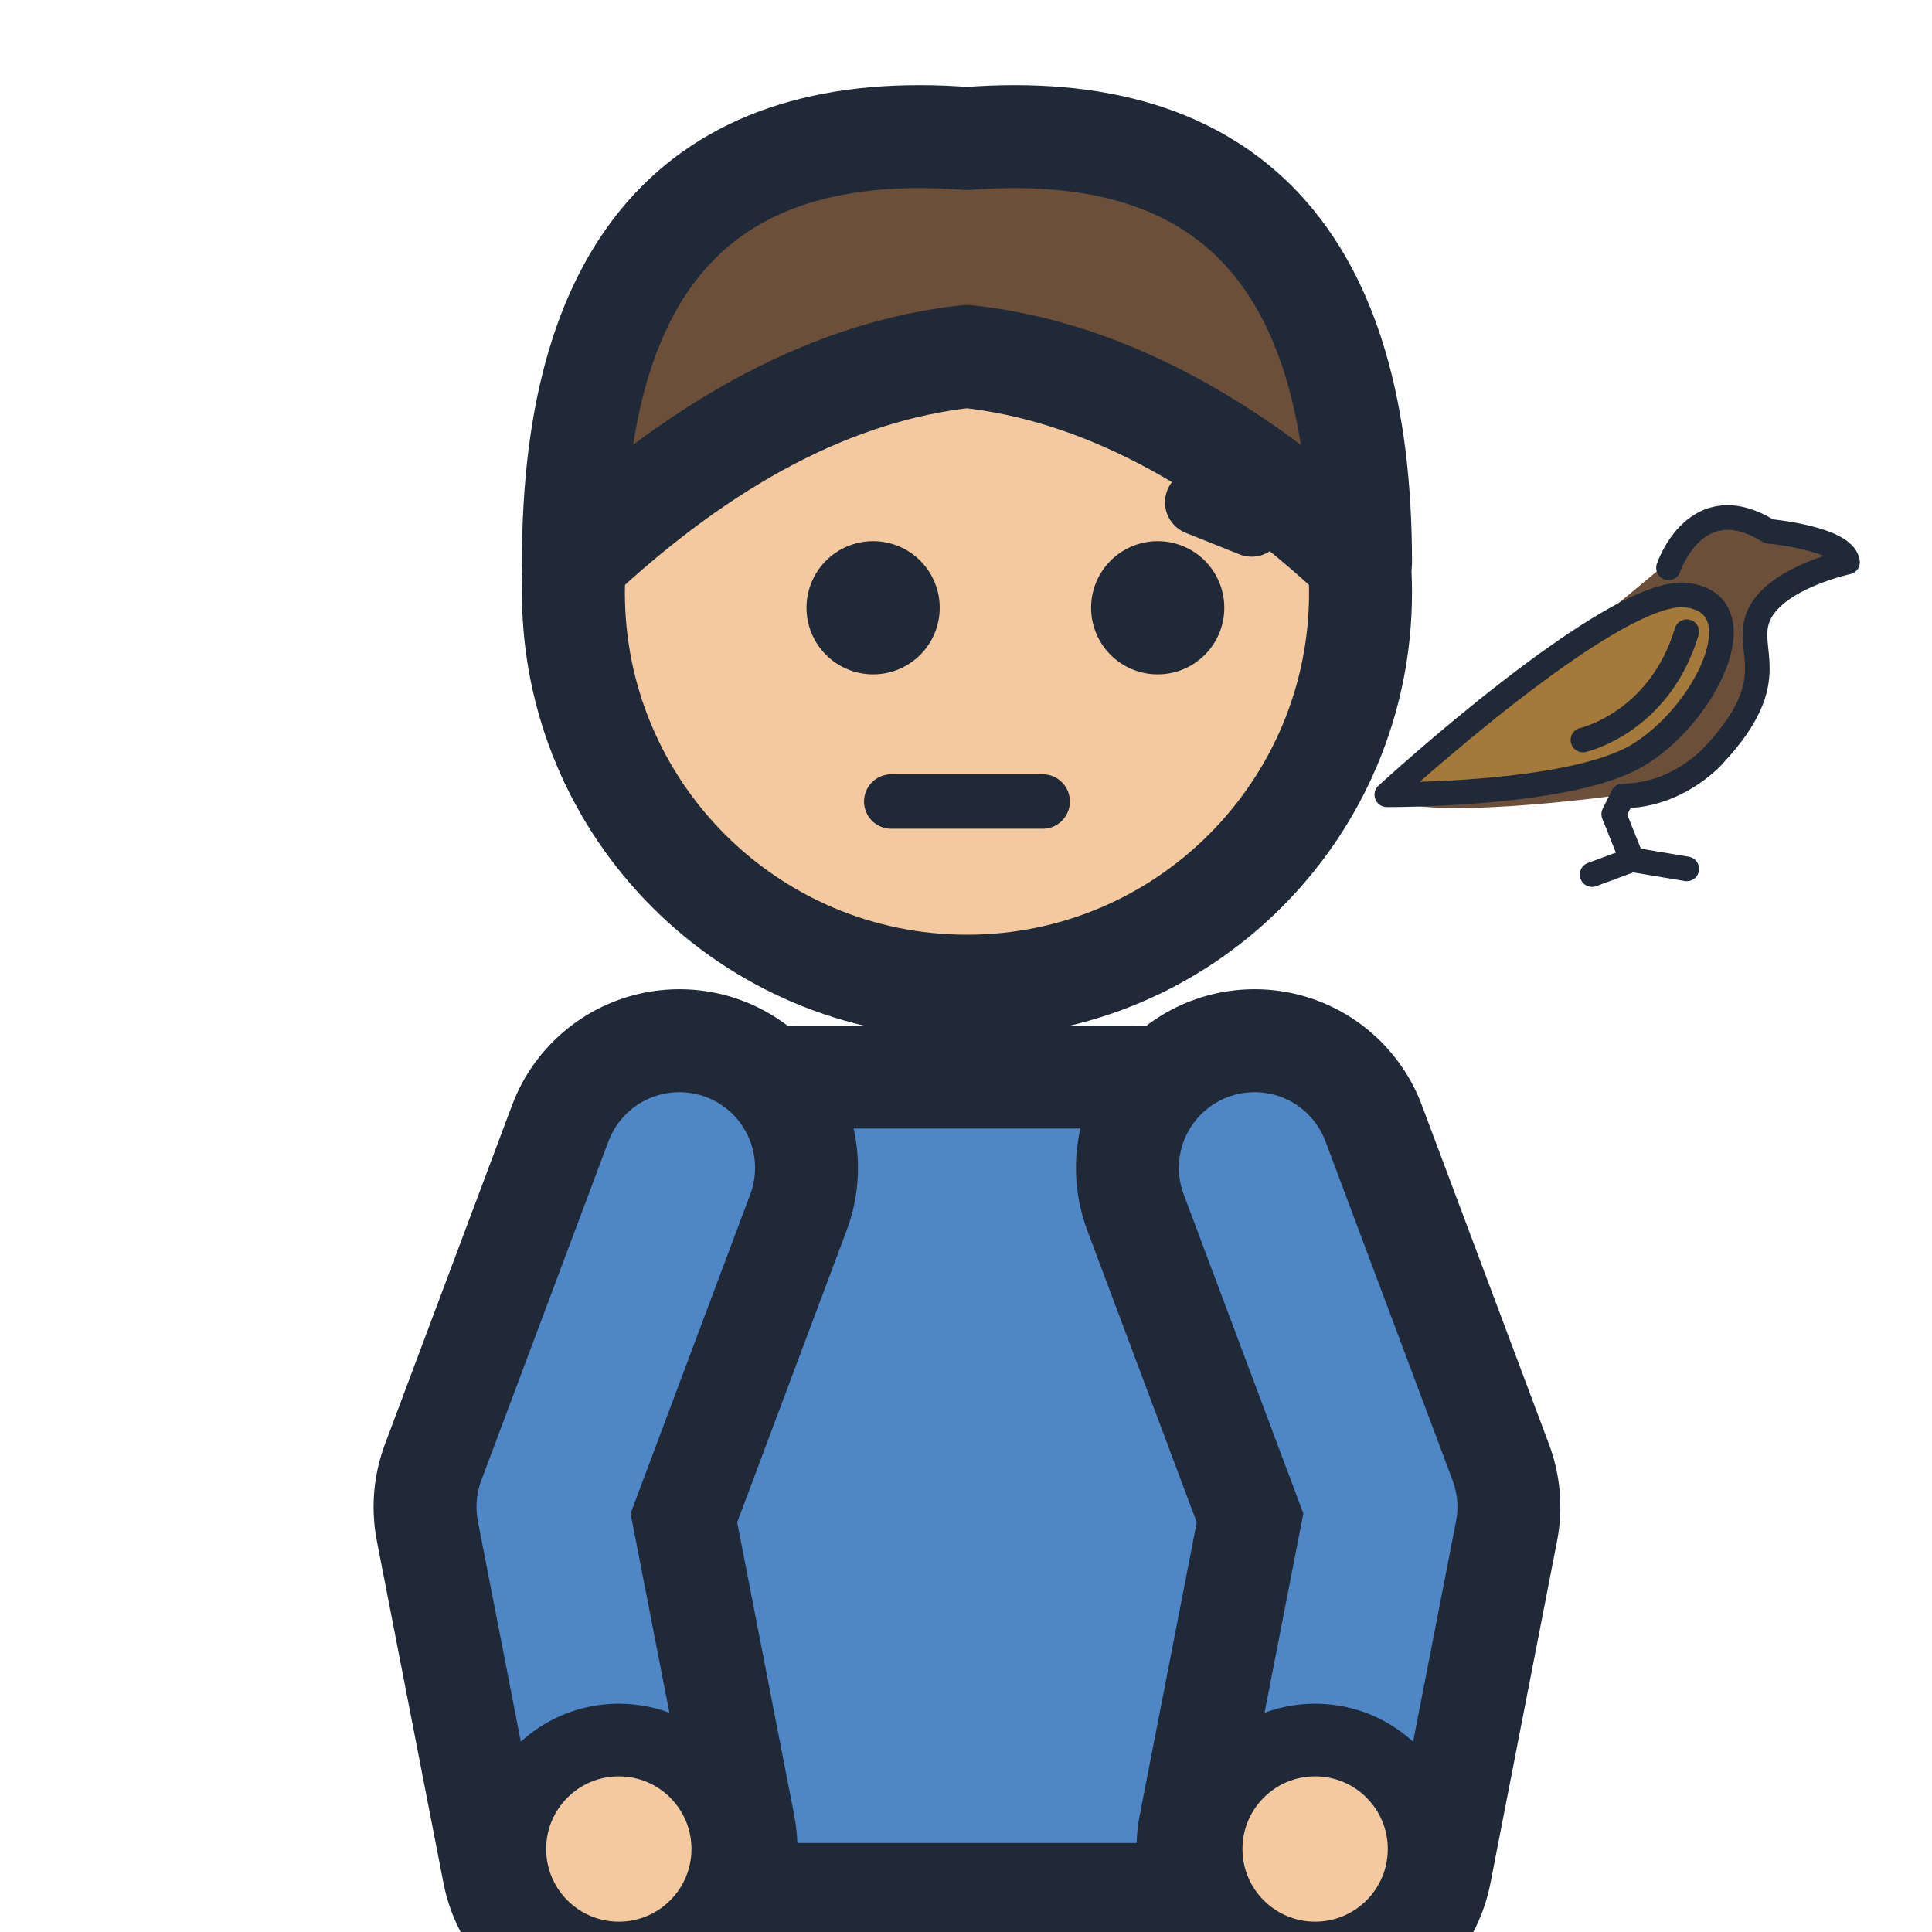
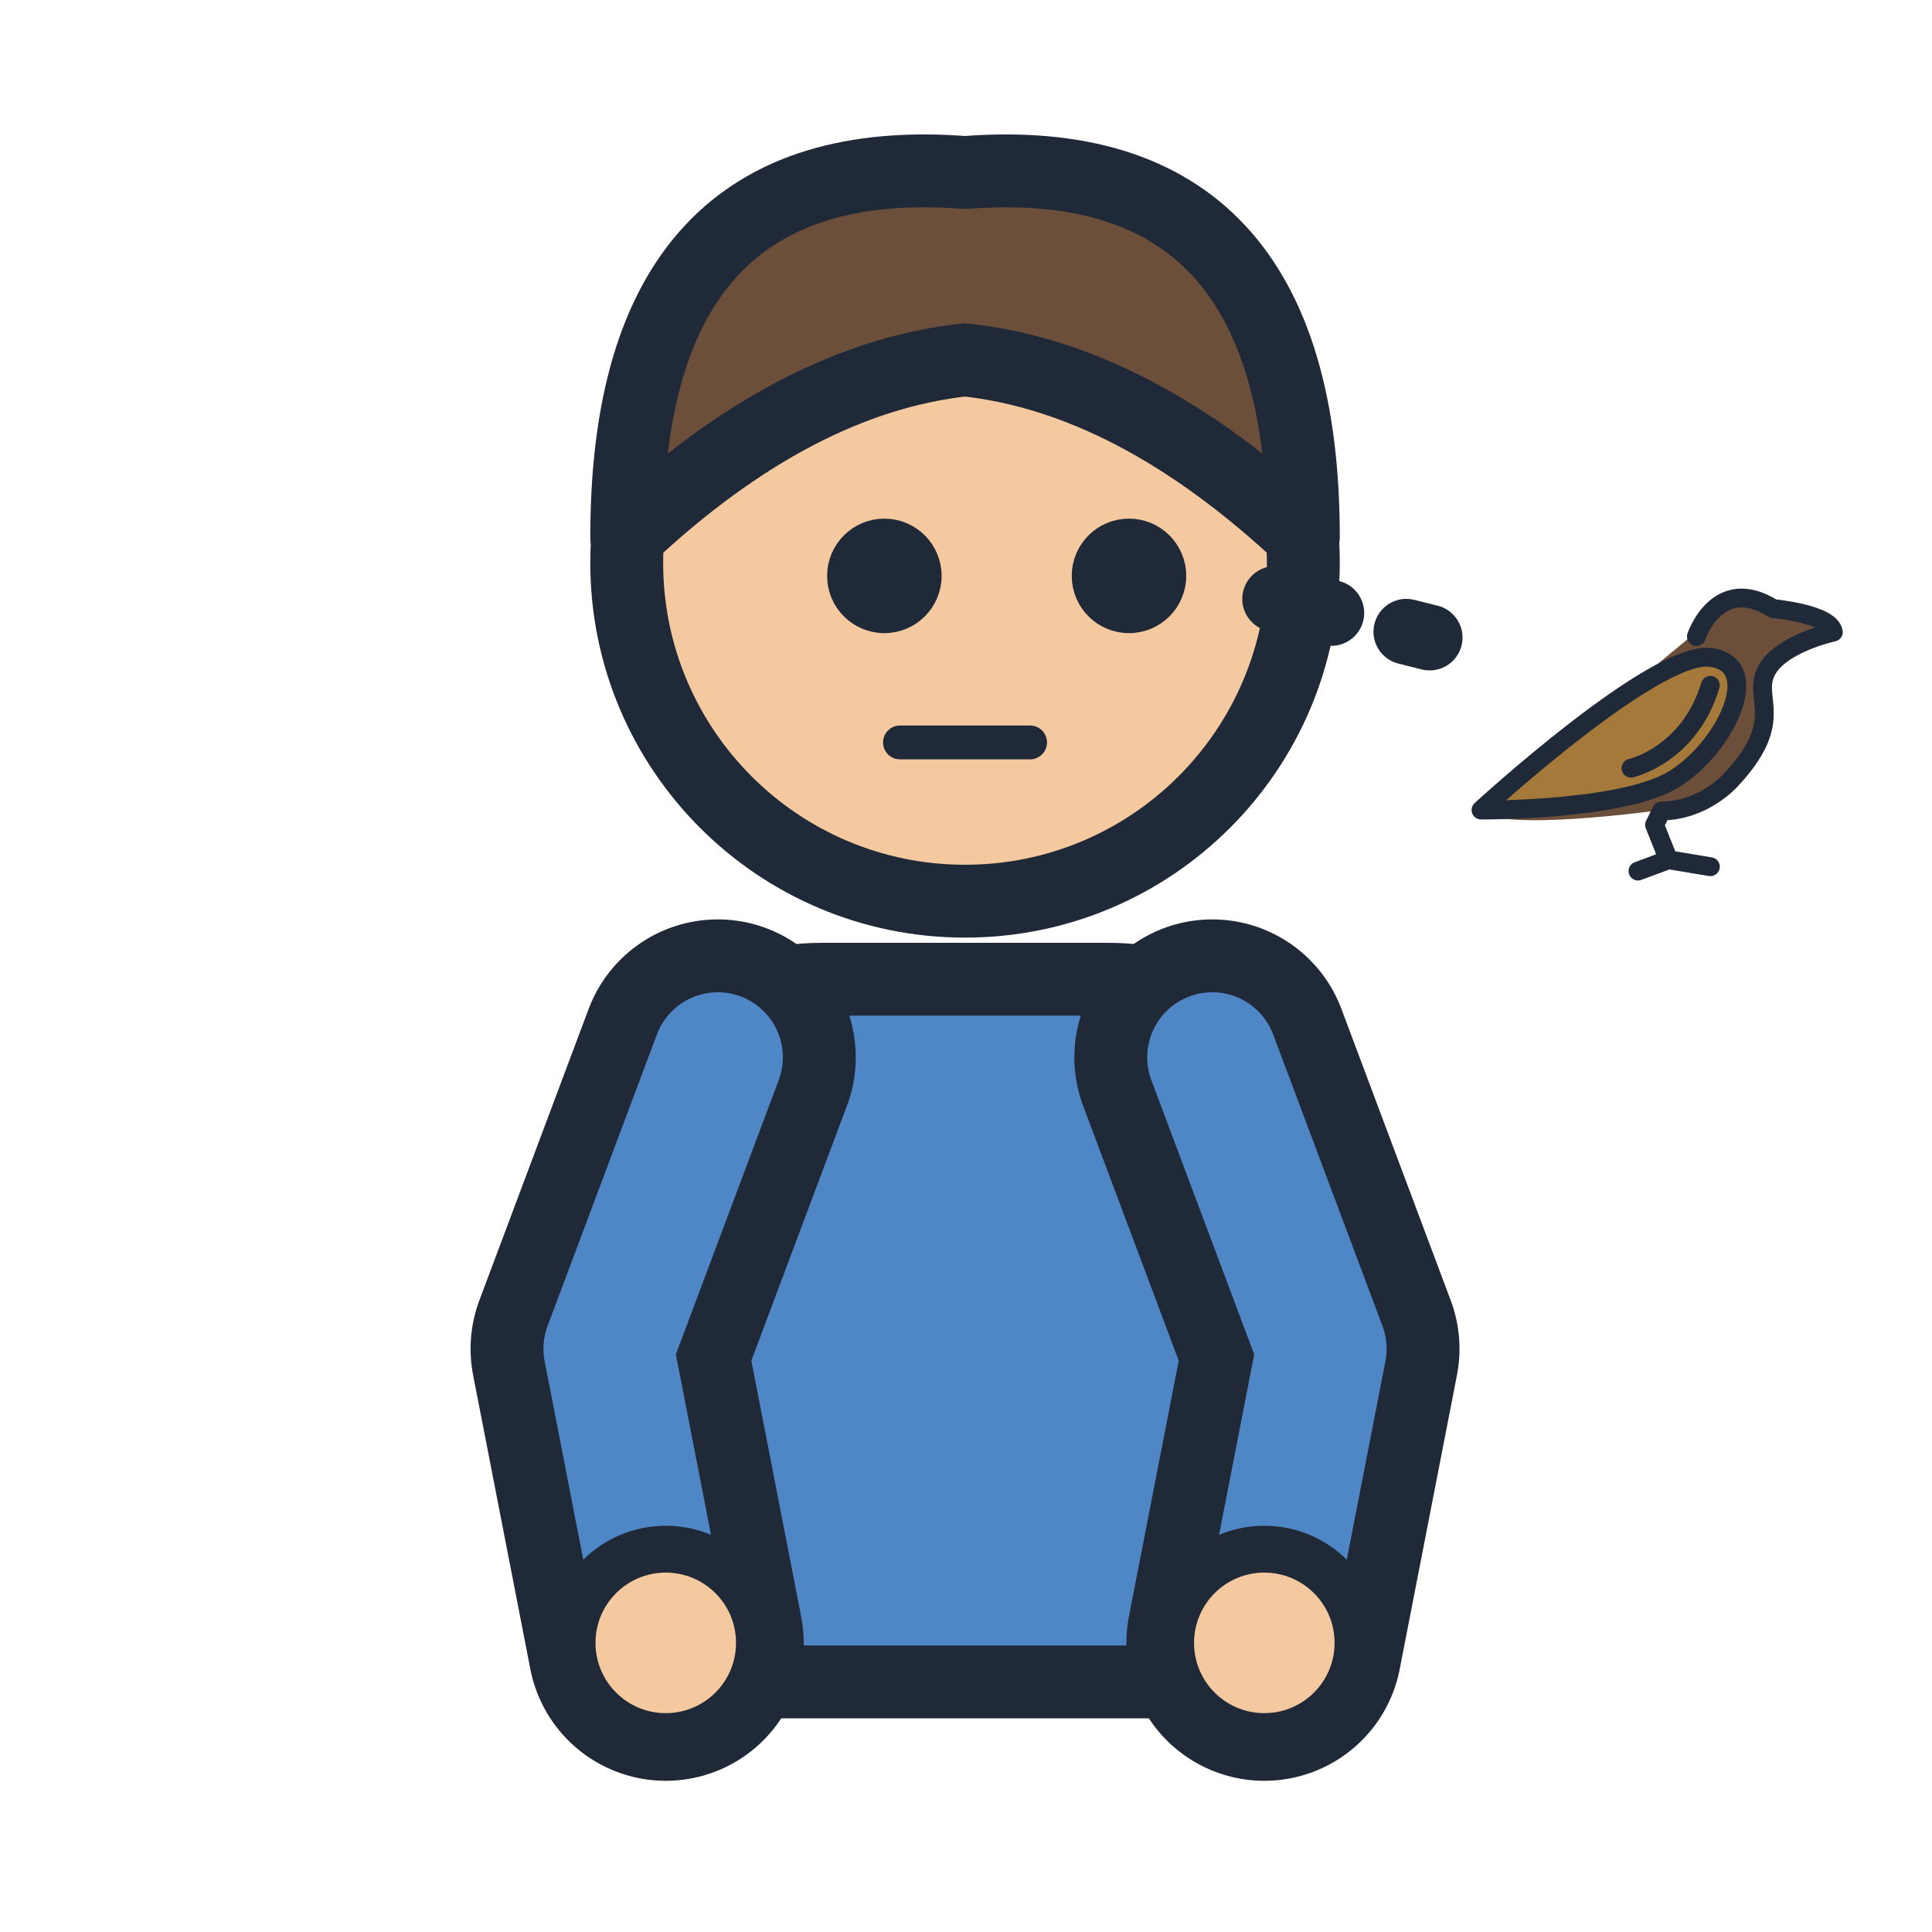
<svg xmlns="http://www.w3.org/2000/svg" viewBox="0 0 100 100">
-   <g transform="translate(-28.3 -3.8) scale(1.567)">
-     <path d="M39 44 Q39 38 44.5 38 H55.5 Q61 38 61 44 L59 65 H41 Z" fill="#4F86C6" stroke="#1F2937" stroke-width="3.4" stroke-linejoin="round" />
-     <circle cx="50" cy="22" r="13" fill="#F5C9A0" stroke="#1F2937" stroke-width="3.4" />
-     <path d="M37 21 Q37 6 50 7 Q63 6 63 21 Q56.5 14.9 50 14.2 Q43.5 14.9 37 21 Z" fill="#6B4F3A" stroke="#1F2937" stroke-width="3.4" stroke-linejoin="round" />
+   <g transform="translate(-17.4 -0.5) scale(1.347)">
+     <path d="M39 44 Q39 38 44.5 38 H55.5 Q61 38 61 44 L59 65 H41 Z" fill="#4F86C6" stroke="#1F2937" stroke-width="2.8" stroke-linejoin="round" />
+     <circle cx="50" cy="22" r="13" fill="#F5C9A0" stroke="#1F2937" stroke-width="2.8" />
+     <path d="M37 21 Q37 6 50 7 Q63 6 63 21 Q56.5 14.9 50 14.2 Q43.5 14.9 37 21 Z" fill="#6B4F3A" stroke="#1F2937" stroke-width="2.8" stroke-linejoin="round" />
    <circle cx="46.9" cy="22.5" r="1.7" fill="#1F2937" stroke="#1F2937" stroke-width="1" />
    <circle cx="56.3" cy="22.5" r="1.7" fill="#1F2937" stroke="#1F2937" stroke-width="1" />
-     <path d="M47.5 28.9 H52.5" fill="none" stroke="#1F2937" stroke-width="1.8" stroke-linecap="round" />
-     <path d="M40.5 41 L36.3 52.2 L38.5 63.5" fill="none" stroke="#1F2937" stroke-width="11.8" stroke-linecap="round" stroke-linejoin="round" />
+     <path d="M47.5 28.9 H52.5" fill="none" stroke="#1F2937" stroke-width="1.3" stroke-linecap="round" />
+     <path d="M40.5 41 L36.3 52.2 L38.5 63.5" fill="none" stroke="#1F2937" stroke-width="10.6" stroke-linecap="round" stroke-linejoin="round" />
    <path d="M40.5 41 L36.3 52.2 L38.5 63.5" fill="none" stroke="#4F86C6" stroke-width="5" stroke-linecap="round" stroke-linejoin="round" />
-     <path d="M59.5 41 L63.7 52.2 L61.5 63.5" fill="none" stroke="#1F2937" stroke-width="11.8" stroke-linecap="round" stroke-linejoin="round" />
+     <path d="M59.5 41 L63.7 52.2 L61.5 63.5" fill="none" stroke="#1F2937" stroke-width="10.6" stroke-linecap="round" stroke-linejoin="round" />
    <path d="M59.5 41 L63.7 52.2 L61.5 63.5" fill="none" stroke="#4F86C6" stroke-width="5" stroke-linecap="round" stroke-linejoin="round" />
-     <circle cx="38.5" cy="63.5" r="3.6" fill="#F5C9A0" stroke="#1F2937" stroke-width="2.4" />
-     <circle cx="61.5" cy="63.5" r="3.6" fill="#F5C9A0" stroke="#1F2937" stroke-width="2.4" />
+     <circle cx="38.5" cy="63.5" r="3.6" fill="#F5C9A0" stroke="#1F2937" stroke-width="1.8" />
+     <circle cx="61.5" cy="63.5" r="3.6" fill="#F5C9A0" stroke="#1F2937" stroke-width="1.8" />
  </g>
-   <path d="M62 26 L72 30" fill="none" stroke="#1F2937" stroke-width="3.4" stroke-linecap="round" stroke-dasharray="3 4" />
-   <g transform="translate(84 36) rotate(0) scale(0.34) translate(-50 -50)">
+   <path d="M66 31 L74 33" fill="none" stroke="#1F2937" stroke-width="3.4" stroke-linecap="round" stroke-dasharray="3 4" />
+   <g transform="translate(86 38) rotate(0) scale(0.26) translate(-50 -50)">
    <g transform="scale(1.3889)">
      <g data-layer="color">
        <path fill="#6B4F3A" stroke="none" d="M40.203,22c0,0,3.122-9,11.447-4c0,0,8.585,0.75,8.975,3.375c0,0-7.935,1.625-10.016,5.625 s3.122,7-5.333,15.625c0,0-4.032,4.375-10.276,4.375c0,0-22,3-25,0" />
        <path fill="#A57939" stroke="none" d="M10.125,46.875C10.125,46.875,35,24,43,25s2,13.25-5.5,17.625S10.125,46.875,10.125,46.875z" />
      </g>
      <g />
      <g />
      <g />
      <g data-layer="line">
        <line x1="32.625" x2="37" y1="55.625" y2="54" fill="none" stroke="#1F2937" stroke-linecap="round" stroke-linejoin="round" stroke-miterlimit="10" stroke-width="2.7" />
        <path fill="#1F2937" stroke="none" d="M42.85,29.469c-0.744-0.143-0.935,0.511-0.935,0.511h-0.001c-0.684,2.166-3.065,7.137-10.487,10.083 l0.006,0.008c0,0-0.762,0.203-0.443,1.028c0.276,0.712,0.98,0.555,1.167,0.499 c8.303-3.327,10.782-9.111,11.448-11.34C43.664,30.061,43.59,29.611,42.85,29.469z" />
        <path fill="none" stroke="#1F2937" stroke-linecap="round" stroke-linejoin="round" stroke-miterlimit="10" stroke-width="2.7" d="M31.625,40.875C31.625,40.875,40,39,43,29" />
        <path fill="none" stroke="#1F2937" stroke-linecap="round" stroke-linejoin="round" stroke-miterlimit="10" stroke-width="2.7" d="M41,22c0,0,3-9,11-4c0,0,8.25,0.75,8.625,3.375C60.625,21.375,53,23,51,27s3,7-5.125,15.625C45.875,42.625,42,47,36,47l-1,2l2,5 l6,1" />
        <path fill="none" stroke="#1F2937" stroke-linecap="round" stroke-linejoin="round" stroke-miterlimit="10" stroke-width="2.7" d="M10.125,46.875C10.125,46.875,35,24,43,25s2,13.25-5.5,17.625S10.125,46.875,10.125,46.875z" />
      </g>
    </g>
  </g>
</svg>
